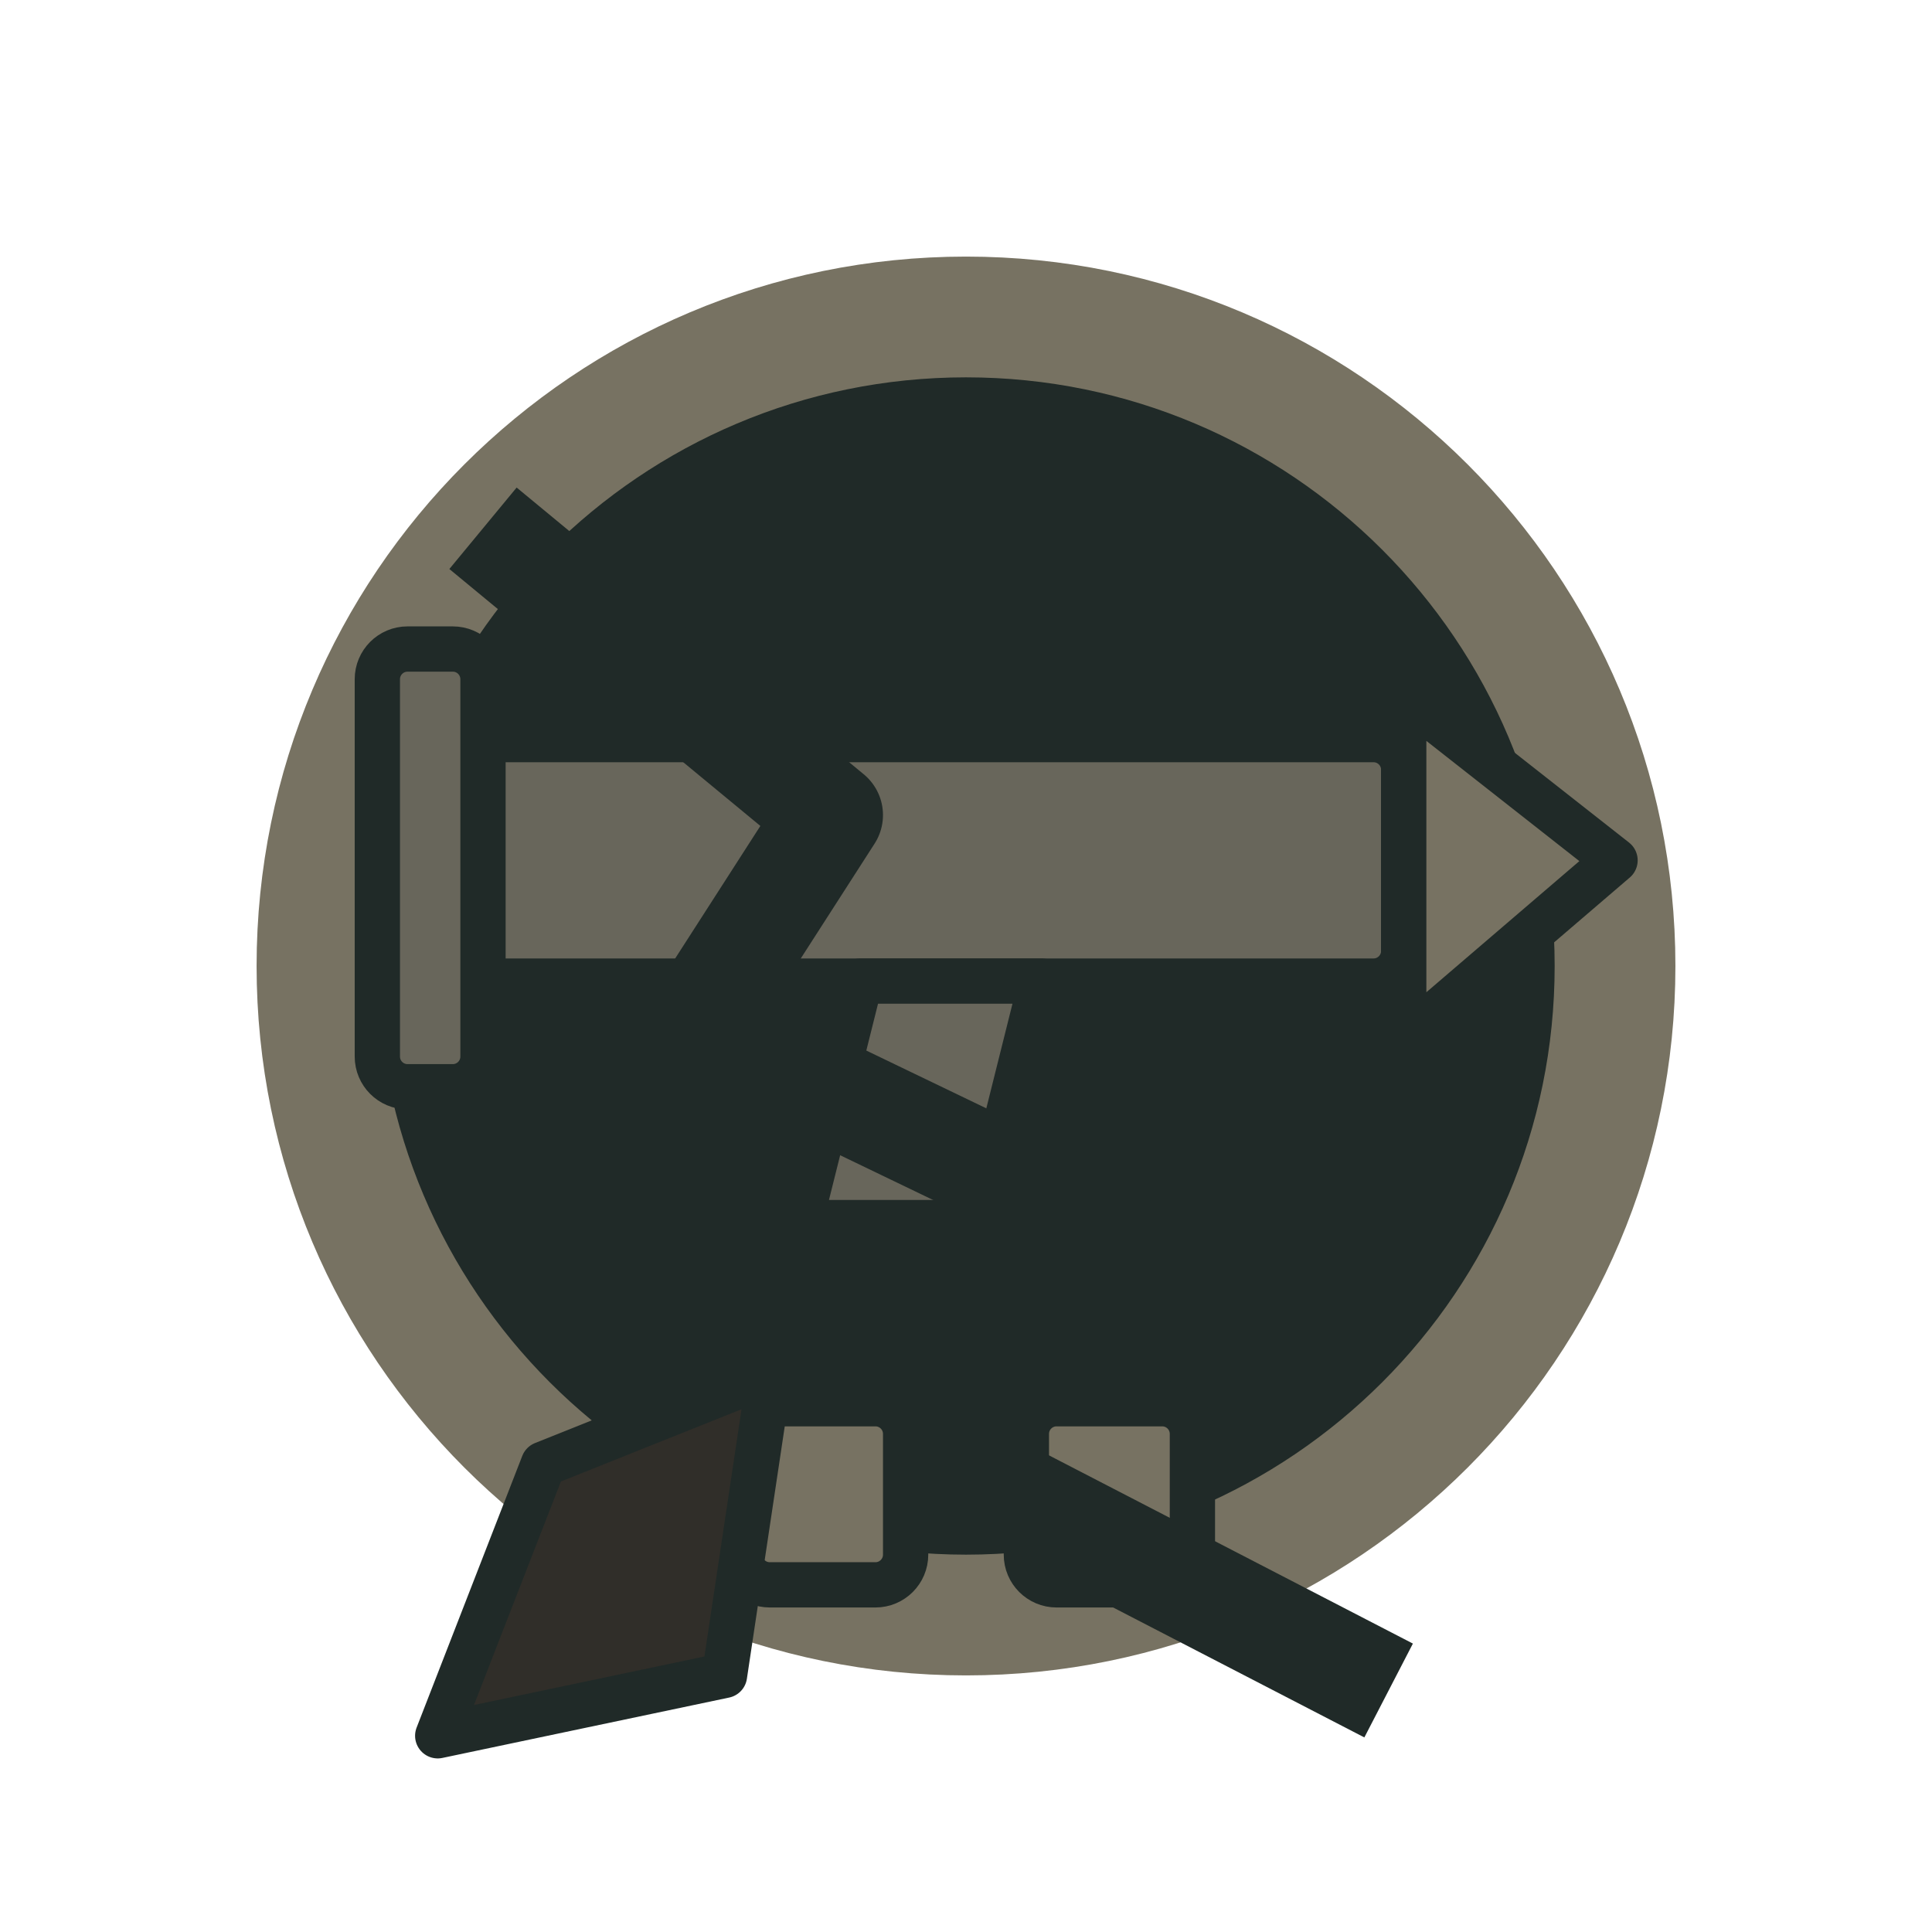
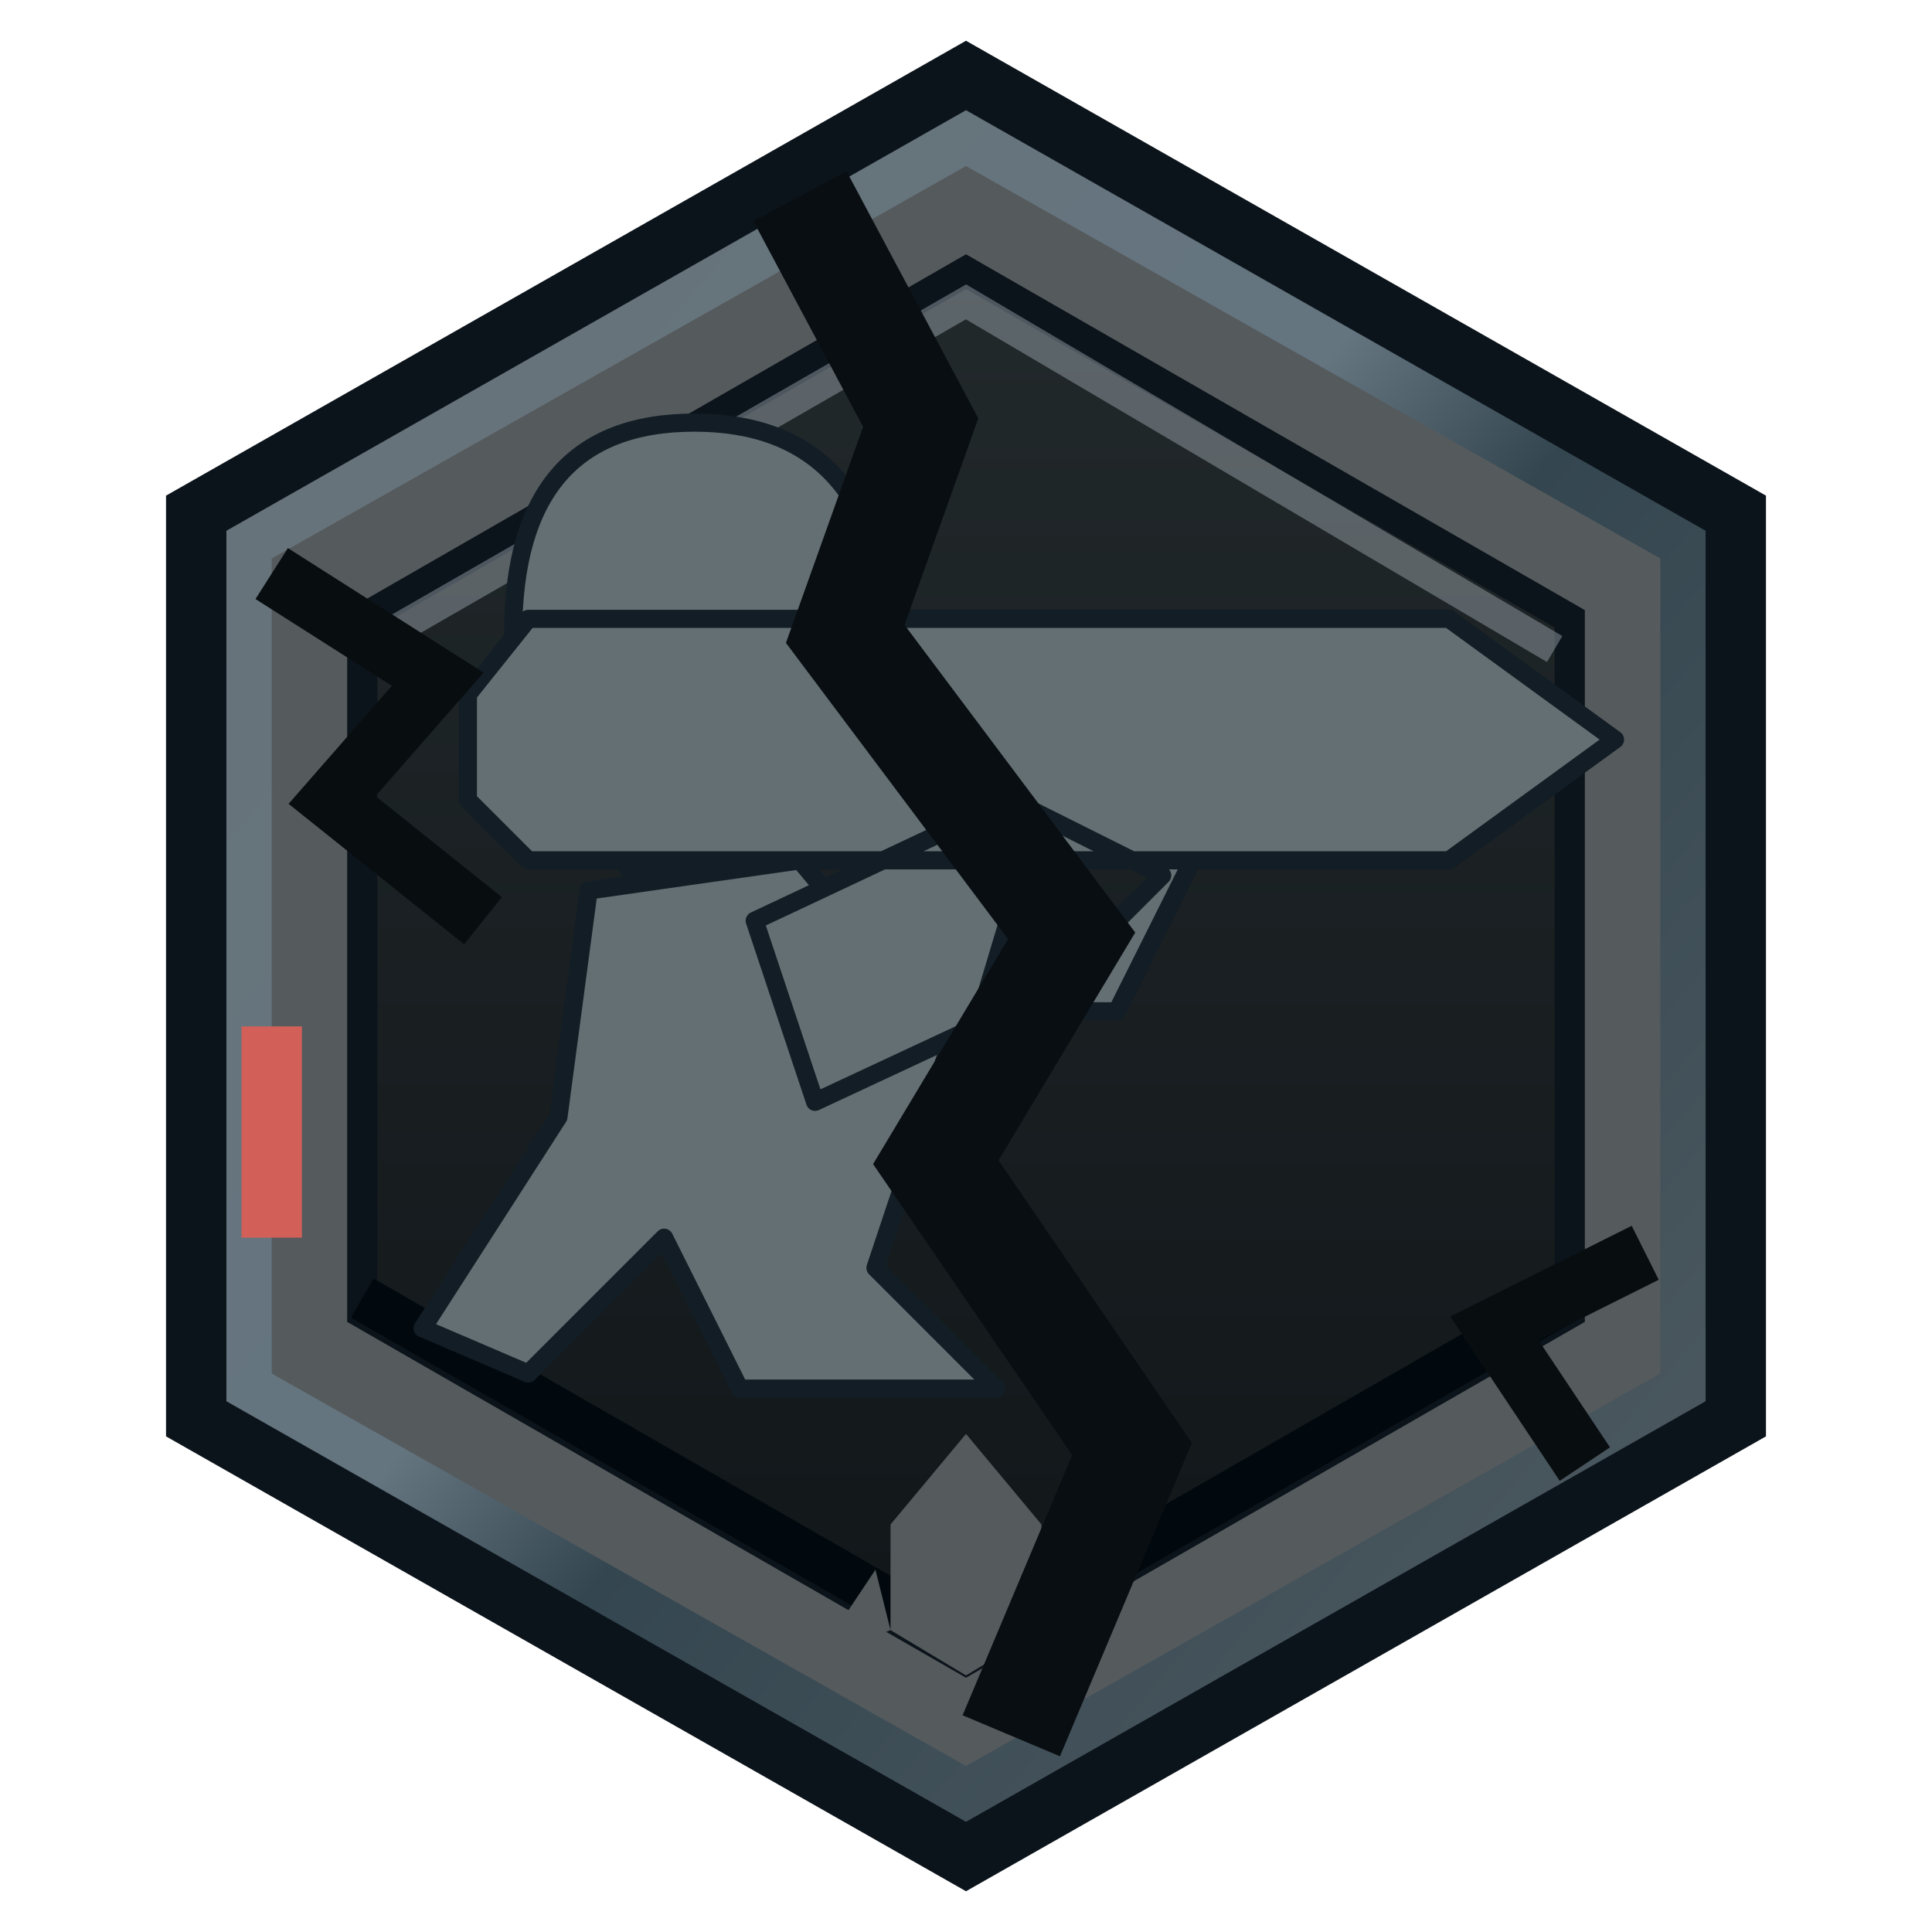
<svg xmlns="http://www.w3.org/2000/svg" width="128" height="128" viewBox="0 0 128 128">
-   <circle cx="64" cy="64" r="43" fill="#202a28" stroke="#777262" stroke-width="8" />
-   <rect x="30" y="49" width="63" height="16" rx="2" fill="#68665b" stroke="#202a28" stroke-width="3" />
-   <path d="M93 46 L107 57 L93 69 Z" fill="#777262" stroke="#202a28" stroke-width="3" stroke-linejoin="round" />
-   <rect x="25" y="43" width="7" height="29" rx="2" fill="#68665b" stroke="#202a28" stroke-width="3" />
-   <path d="M57 65 L53 81 L65 81 L69 65 Z" fill="#68665b" stroke="#202a28" stroke-width="3" stroke-linejoin="round" />
-   <rect x="49" y="93" width="11" height="12" rx="2" fill="#777262" stroke="#202a28" stroke-width="3" />
-   <rect x="68" y="93" width="11" height="12" rx="2" fill="#777262" stroke="#202a28" stroke-width="3" />
-   <path d="M32 35 L55 54 L46 68 L73 81 L63 97 L92 112" fill="none" stroke="#202a28" stroke-width="7" stroke-linejoin="round" />
-   <path d="M36 97 L51 91 L48 111 L29 115 Z" fill="#302e29" stroke="#202a28" stroke-width="3" stroke-linejoin="round" />
+   <defs>
+     <linearGradient id="metal" x1="0" y1="0" x2="1" y2="1">
+       <stop stop-color="#697277" />
+       <stop offset=".45" stop-color="#647580" />
+       <stop offset=".55" stop-color="#344650" />
+       <stop offset="1" stop-color="#535e64" />
+     </linearGradient>
+     <linearGradient id="field" x1="0" y1="0" x2="0" y2="1">
+       <stop stop-color="#22292b" />
+       <stop offset="1" stop-color="#111619" />
+     </linearGradient>
+   </defs>
+   <polygon points="64,5 115,34 115,94 64,123 13,94 13,34" fill="url(#metal)" stroke="#0c141b" stroke-width="4" />
+   <polygon points="64,11 110,37 110,91 64,117 18,91 18,37" fill="#555a5d" />
+   <polygon points="64,18 104,41 104,87 64,110 24,87 24,41" fill="url(#field)" stroke="#0c141b" stroke-width="2" />
+   <path d="M24 43 L64 20 L103 43" fill="none" stroke="#c8d5dd" stroke-opacity=".35" stroke-width="2" />
+   <path d="M24 86 L64 109 L104 86" fill="none" stroke="#02090e" stroke-width="3" />
+   <g fill="#646f73" stroke="#121d25" stroke-width="1.2" stroke-linejoin="round">
+     <path d="M34 42 Q34 28 46 28 Q58 28 59 42 L62 45 L35 45 Z M38 47 L55 47 L53 56 L42 58 L38 53 Z" />
+     <path d="M39 59 L53 57 L63 69 L58 84 L66 92 L49 92 L44 82 L35 91 L28 88 L37 74 Z" />
+     <path d="M50 61 L67 53 L77 58 L69 66 L54 73 Z M31 46 L35 41 L96 41 L107 49 L96 57 L35 57 L31 53 Z M68 57 L65 67 L74 67 L79 57 Z" />
+   </g>
+   <g fill="#555a5d" stroke="none">
+     <path d="M64 95 L69 101 L69 108 L64 111 L59 108 L59 101 Z M58 104 L54 110 L59 108 M70 104 L74 110 L69 108" />
+   </g>
+   <path d="M18 38 L29 45 L22 53 L32 61 M109 83 L99 88 L105 97" fill="none" stroke="#080d10" stroke-width="4" />
+   <path d="M18 68 L18 82" stroke="#d26059" stroke-width="4" />
+   <path d="M53 13 L61 28 L56 42 L71 62 L62 77 L75 96 L67 115" fill="none" stroke="#090e12" stroke-width="7" />
</svg>
